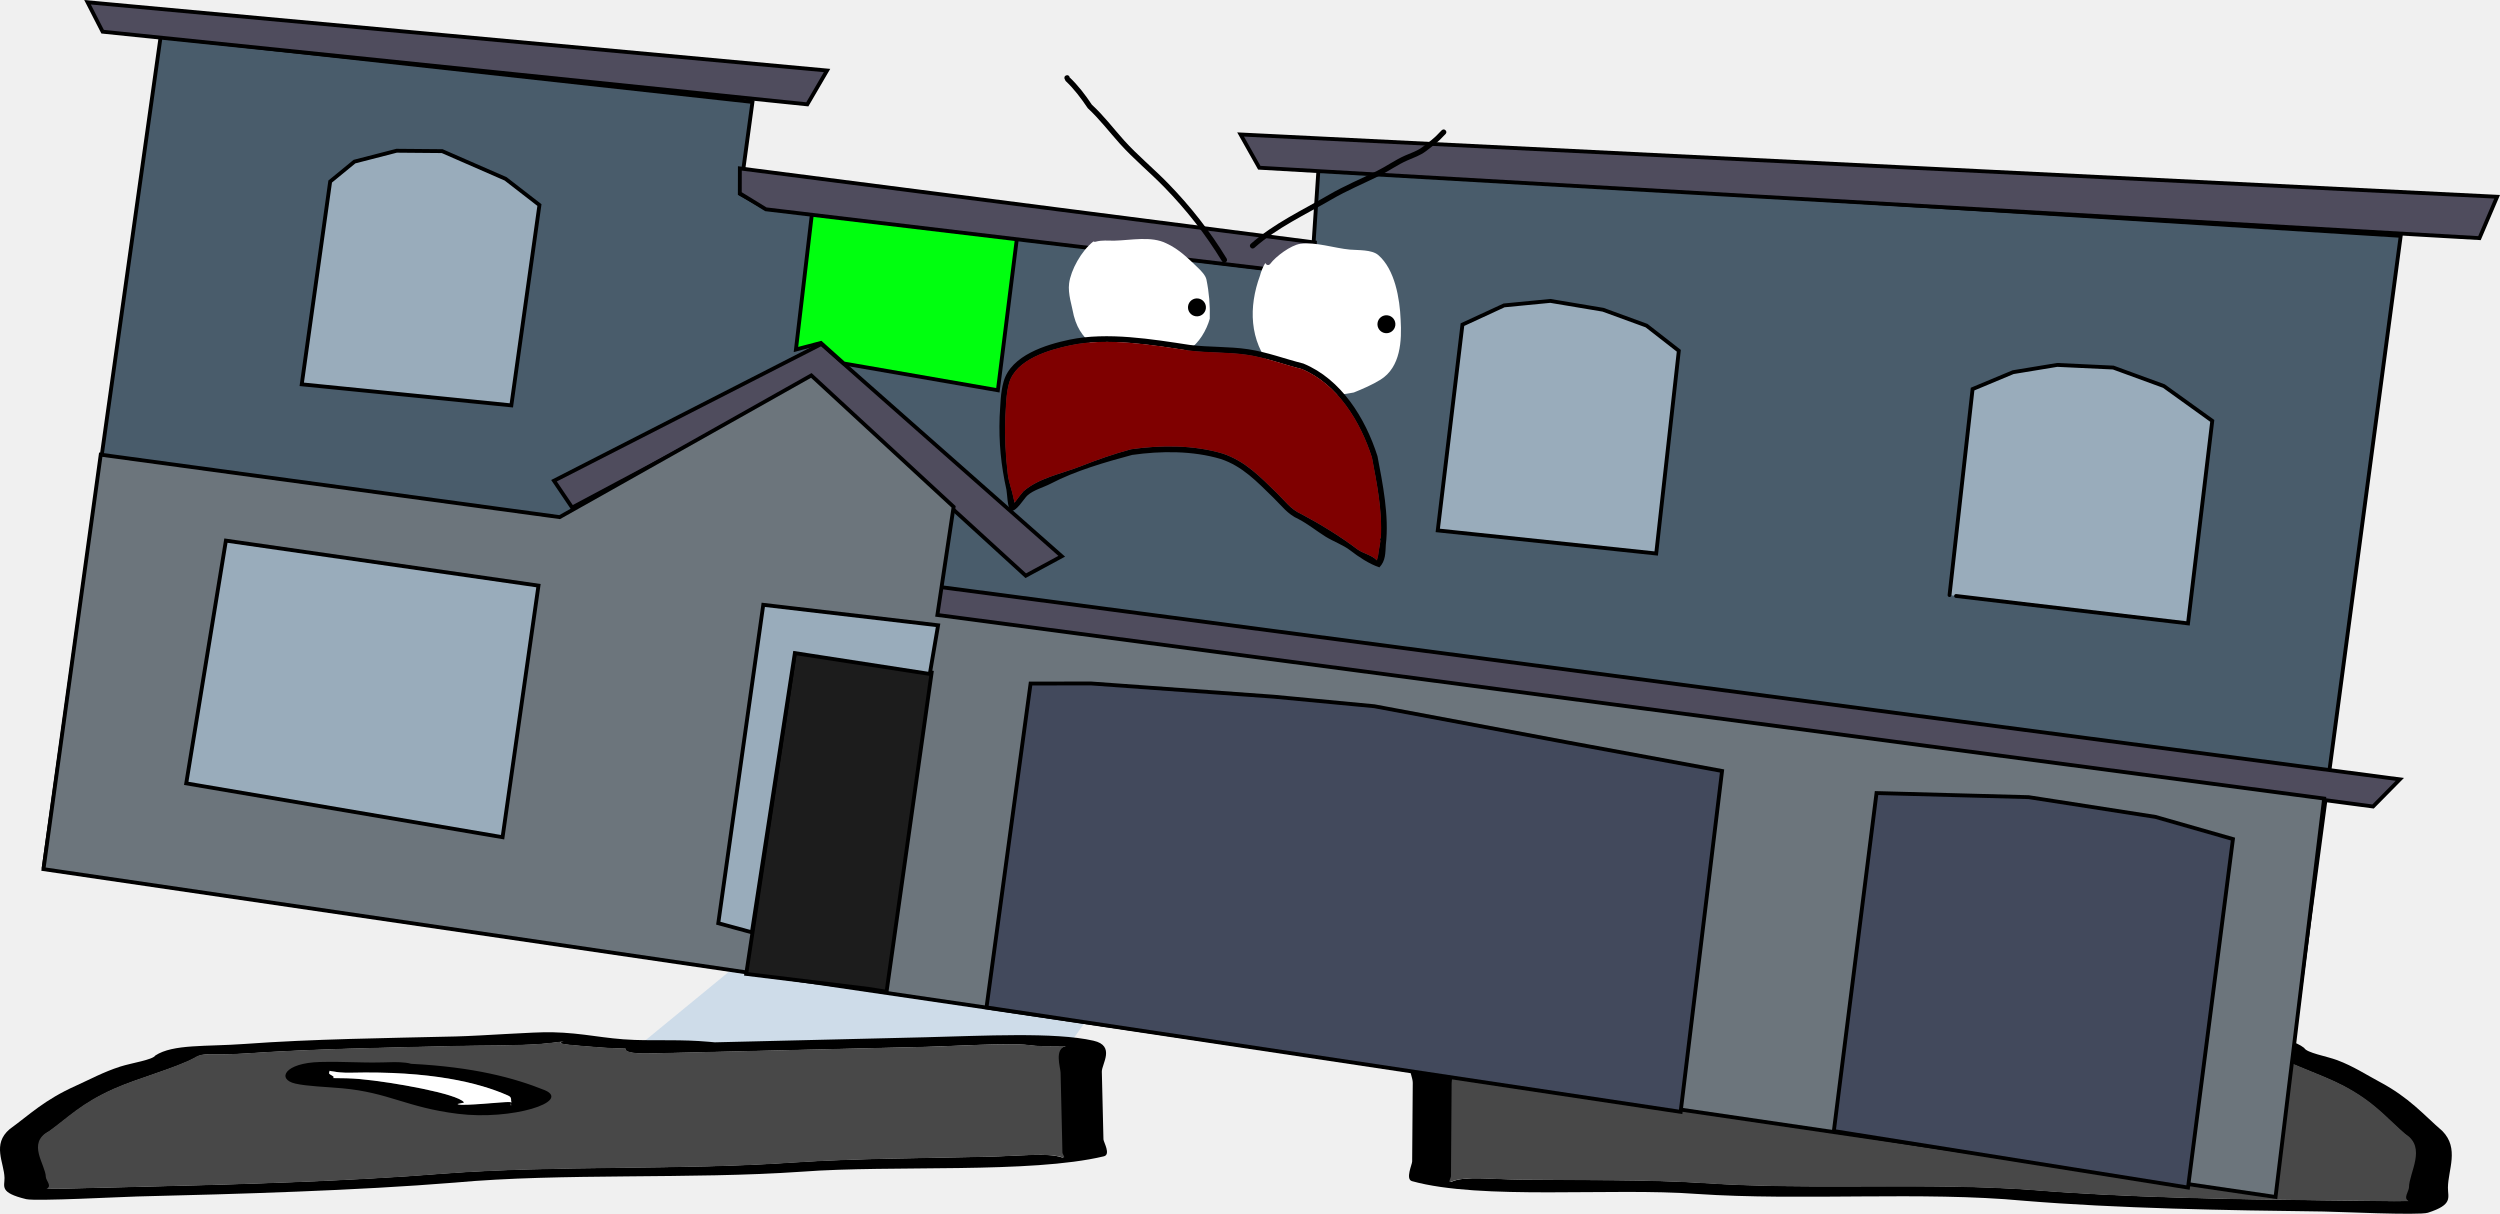
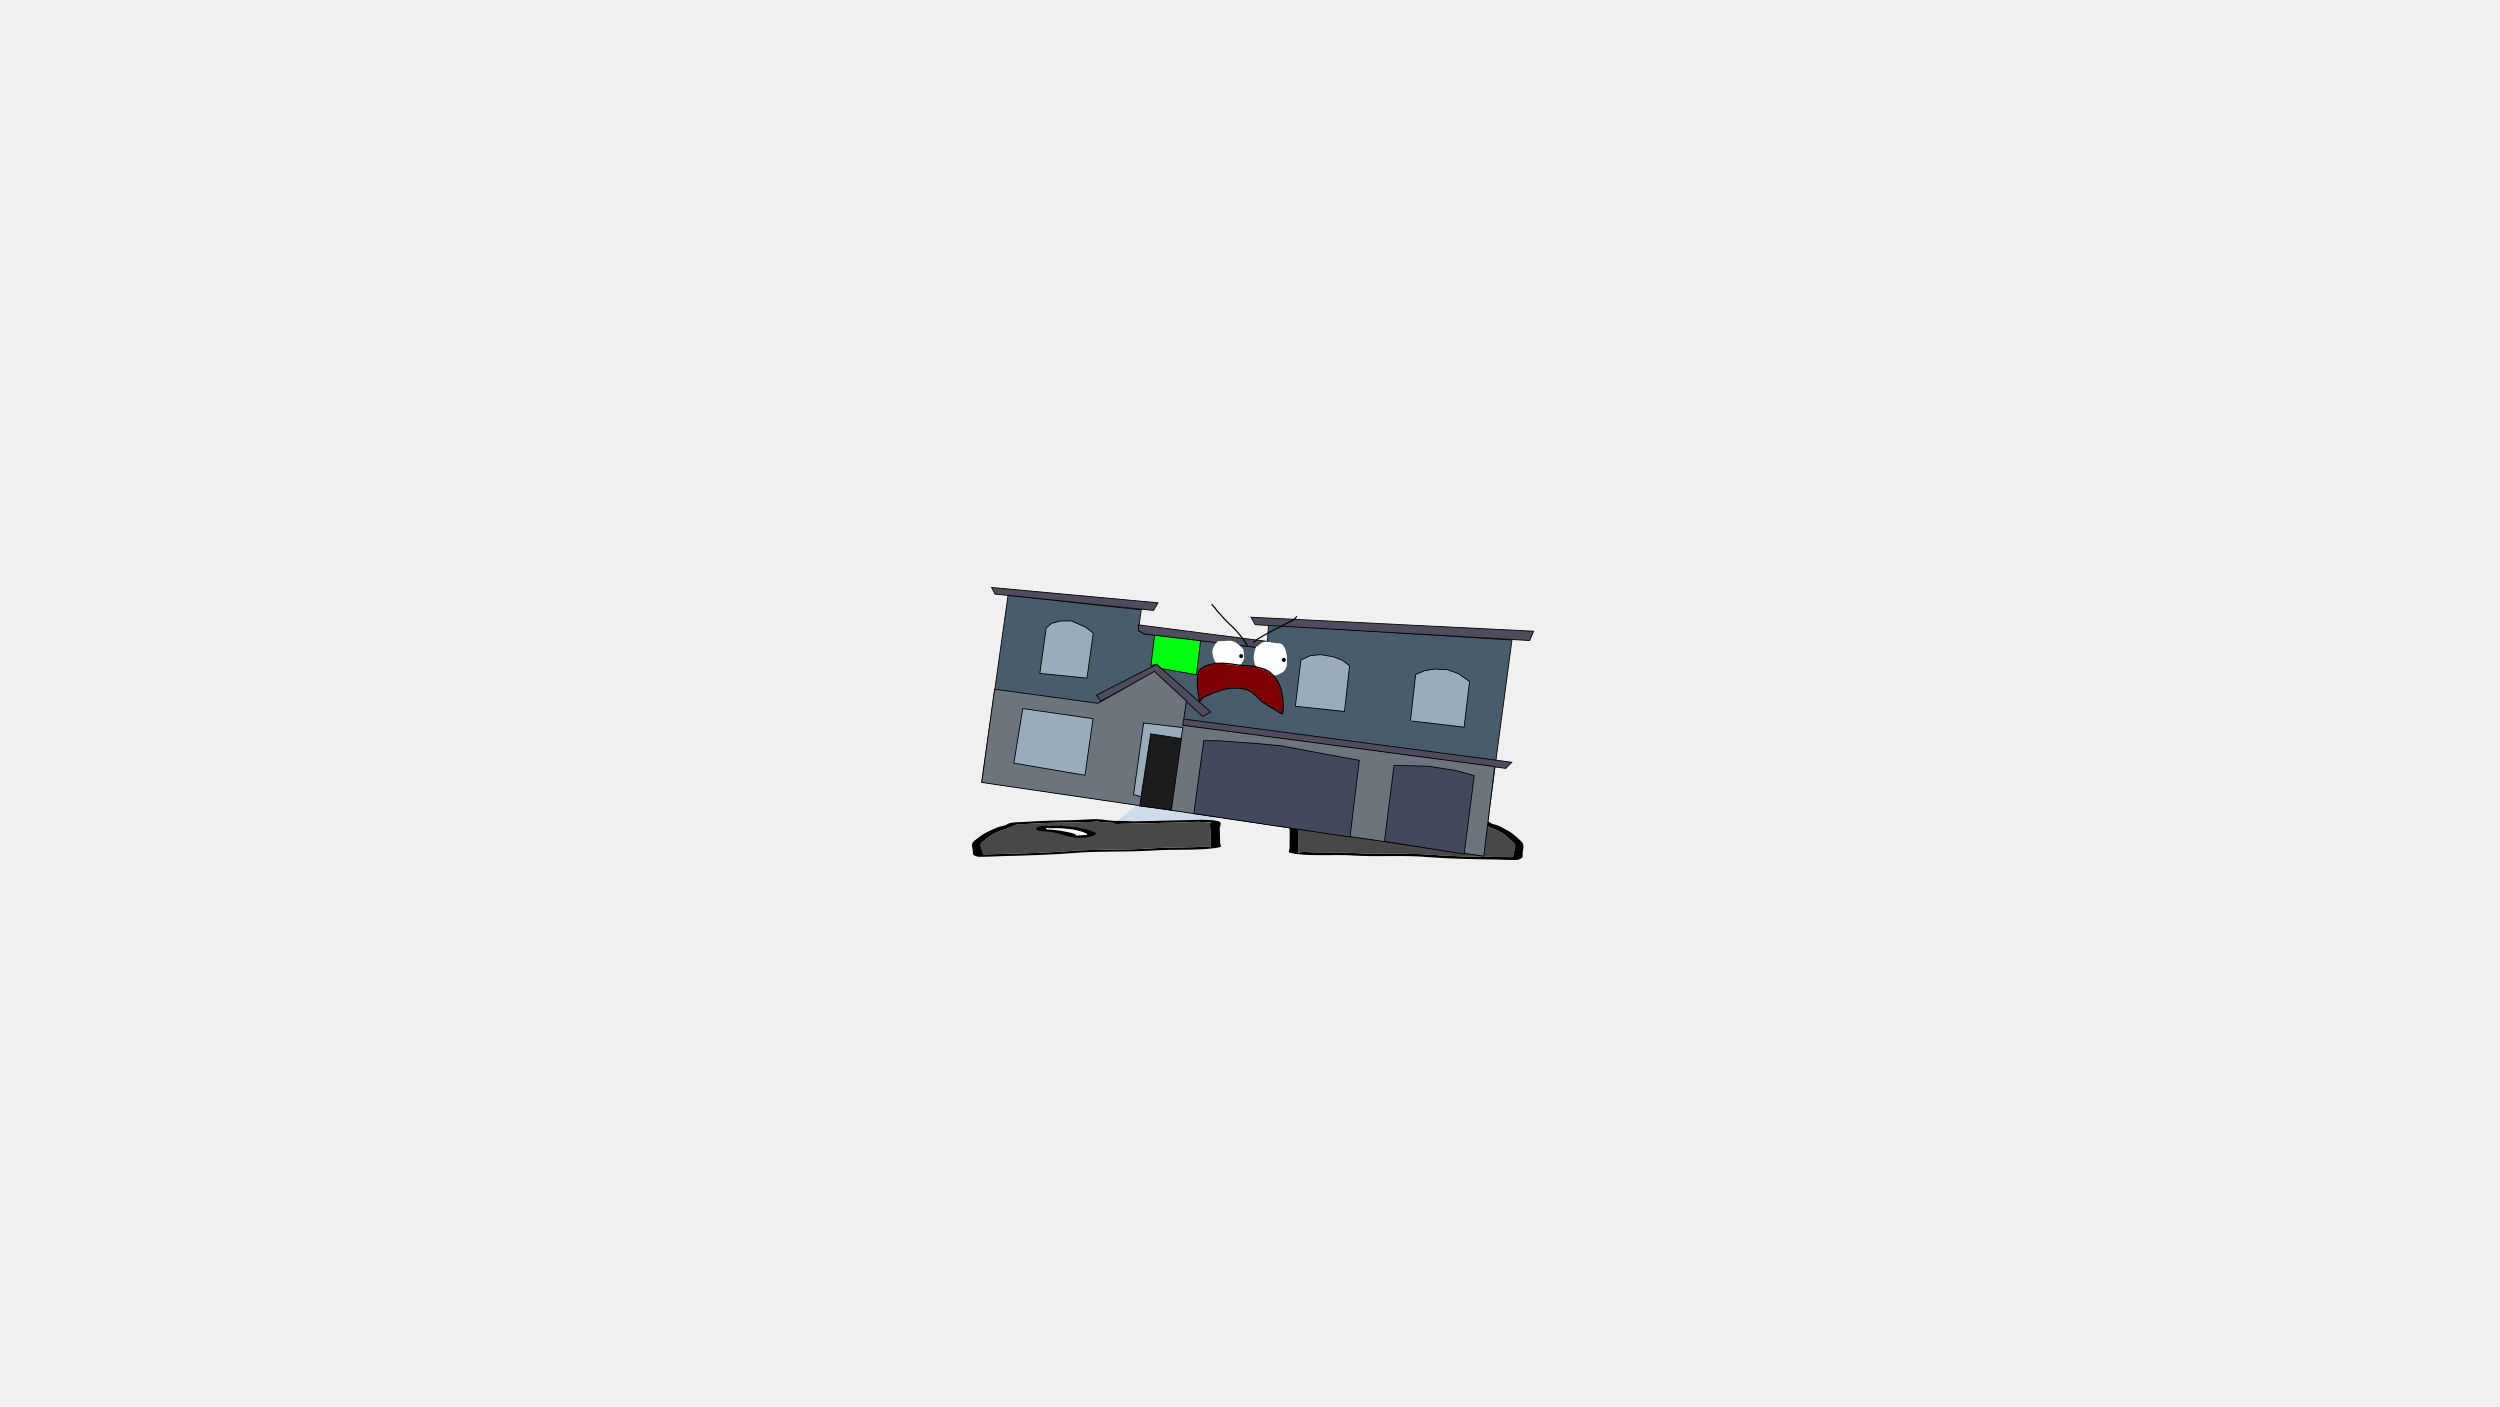
- <svg xmlns="http://www.w3.org/2000/svg" version="1.1" width="647.437" height="314.333" viewBox="0,0,647.437,314.333">
-   <g transform="translate(-1.61458,-45.95766)">
+ <svg xmlns="http://www.w3.org/2000/svg" version="1.1" width="2878.25" height="1619.58" viewBox="0,0,2878.25,1619.58">
+   <g transform="translate(1117.373,629.8093)">
    <g data-paper-data="{&quot;isPaintingLayer&quot;:true}" fill-rule="nonzero" stroke-linejoin="miter" stroke-miterlimit="10" stroke-dasharray="" stroke-dashoffset="0" style="mix-blend-mode: normal">
      <path d="M165.118,318.364l34.89,-28.658l99.348,-2.636l-20.242,28.554z" data-paper-data="{&quot;index&quot;:null}" fill="#cedce9" stroke="#000000" stroke-width="0" stroke-linecap="round" />
      <path d="M155.633,317.134c-3.441,-0.31 -11.622,-0.725 -8.058,-1.444c-1.952,0.25 -4.556,0.56 -5.944,0.66c-6.573,0.473 -15.108,0.363 -21.898,0.526c-18.628,0.448 -36.717,0.715 -54.73,1.942c-8.14,0.554 -10.407,-0.499 -12.872,1.11c-5.099,2.723 -14.755,5.276 -20.93,8.043c-8.37,3.75 -11.566,7.252 -16.664,10.933c-5.795,3.07 -0.882,8.578 -0.804,11.837c0.021,0.873 1.704,2.386 0.148,3.066c1.563,-0.005 3.073,-0.012 4.033,-0.035c6.387,-0.154 12.774,-0.307 19.161,-0.461c25.406,-0.611 54.922,-1.447 79.547,-3.45c29.243,-2.208 61.027,-0.814 90.509,-2.873c16.147,-1.066 33.775,-1.087 50.231,-1.477c8.348,-0.198 15.48,-1.095 19.176,0.165c0.971,0.331 -0.02,-0.835 -0.03,-1.252c-0.025,-1.043 -0.05,-2.087 -0.075,-3.13c-0.14,-5.843 -0.281,-11.685 -0.421,-17.528c-0.033,-1.381 -1.735,-6.285 1.527,-6.898c-0.615,0.006 -1.31,0.009 -1.693,0.012c-3.388,0.025 -5.28,0.113 -7.933,-0.255c-4.607,-0.639 -20.075,0.302 -26.297,0.451c-24.179,0.581 -48.358,1.162 -72.537,1.743c0,0 -5.474,0.132 -5.505,-1.12c-0.001,-0.051 0.007,-0.101 0.023,-0.149c-2.62,-0.064 -5.268,-0.176 -7.964,-0.419zM241.555,314.574c14.596,-0.351 33.236,-1.394 43.264,0.905c5.747,1.317 2.094,6.072 2.141,8.025c0.14,5.843 0.281,11.685 0.421,17.528c0.016,0.667 1.981,3.931 0.105,4.382c-18.947,4.55 -54.922,2.222 -78.15,3.979c-28.829,2.014 -62.125,0.297 -90.002,2.835c-25.381,2.064 -55.996,2.959 -82.201,3.588c-3.759,0.09 -26.285,1.283 -28.741,0.691c-7.042,-1.699 -5.557,-3.293 -5.61,-5.502c-0.096,-3.997 -3.309,-8.686 1.347,-12.642c5.225,-3.773 8.863,-7.518 17.25,-11.275c3.384,-1.516 7.029,-3.522 11.415,-4.923c2.87,-0.917 8.379,-1.738 9.043,-2.856c4.614,-3.012 13.1,-2.265 23.104,-2.994c17.807,-1.296 36.261,-1.498 54.73,-1.942c6.811,-0.164 20.102,-1.2 24.912,-1.093c8.374,0.187 13.262,1.702 21.38,1.992c5.957,0.212 12.221,-0.149 19.183,0.478c0.529,0.048 1.057,0.095 1.586,0.143c18.274,-0.439 36.547,-0.878 54.821,-1.318z" data-paper-data="{&quot;index&quot;:null}" fill="#000000" stroke="none" stroke-width="0" stroke-linecap="butt" />
      <path d="M163.672,317.491c-0.017,0.048 -0.024,0.097 -0.023,0.149c0.03,1.252 5.532,1.122 5.532,1.122c24.179,-0.581 48.487,-1.141 72.666,-1.722c6.222,-0.15 21.704,-1.084 26.311,-0.446c2.654,0.368 4.549,0.282 7.938,0.257c0.382,-0.003 1.079,-0.006 1.693,-0.012c-3.262,0.613 -1.544,5.529 -1.51,6.91c0.14,5.843 0.27,11.72 0.411,17.563c0.025,1.043 0.041,2.092 0.066,3.135c0.01,0.417 0.997,1.585 0.026,1.254c-3.696,-1.261 -10.834,-0.361 -19.182,-0.163c-16.457,0.391 -34.134,0.427 -50.281,1.493c-29.482,2.059 -61.556,0.684 -90.799,2.892c-24.626,2.003 -54.262,2.82 -79.668,3.431c-6.387,0.154 -12.785,0.303 -19.172,0.457c-0.961,0.023 -2.473,0.029 -4.036,0.034c1.556,-0.68 -0.137,-2.198 -0.158,-3.07c-0.078,-3.26 -5.017,-8.789 0.778,-11.858c5.098,-3.681 8.305,-7.207 16.675,-10.957c6.176,-2.767 15.872,-5.339 20.971,-8.063c2.465,-1.609 4.749,-0.561 12.889,-1.116c18.013,-1.227 36.219,-1.514 54.847,-1.962c6.79,-0.163 15.402,-0.058 21.974,-0.531c1.387,-0.1 4.014,-0.411 5.965,-0.66c-3.564,0.718 4.65,1.134 8.091,1.444c2.696,0.243 5.376,0.356 7.996,0.42z" data-paper-data="{&quot;index&quot;:null}" fill="#484848" stroke="none" stroke-width="0" stroke-linecap="butt" />
      <path d="M87.036,323.926c0.01,0.423 1.91,0.891 0.977,1.248c2.407,-0.001 4.831,0.064 6.986,0.258c8.312,0.749 25.258,3.797 26.903,6.043c0.134,0.183 -2.21,0.27 -1.809,0.425c1.334,0.516 12.076,-0.695 13.318,-0.569c0.281,0.028 0.42,0.08 0.477,0.146c-0.063,-0.206 -0.12,-0.405 -0.123,-0.531c-0.011,-0.444 0.054,-0.923 -0.822,-1.299c-7.456,-3.319 -19.579,-6.353 -40.432,-5.852c0,0 -2.461,0.059 -4.092,-0.279c-0.543,-0.057 -0.965,-0.13 -1.25,-0.22c-0.067,0.241 -0.137,0.486 -0.133,0.631zM133.795,332.197c0.38,0.247 0.259,-0.175 0.125,-0.618c-0.021,0.194 -0.384,0.449 -0.125,0.618zM142.709,328.291c6.882,2.95 -8.465,7.871 -22.555,6.113c-13.294,-1.658 -17.875,-5.523 -29.997,-6.614c-4.095,-0.369 -8.995,-0.506 -12.065,-1.21c-4.864,-1.115 -2.822,-5.371 6.423,-5.593c6.657,-0.16 9.948,0.255 16.146,0.106l2.737,-0.066c0,0 3.142,-0.075 4.679,0.432c16.245,0.821 26.725,3.646 34.631,6.832z" data-paper-data="{&quot;index&quot;:null}" fill="#000000" stroke="none" stroke-width="0" stroke-linecap="butt" />
      <path d="M86.965,323.258c0.284,0.09 0.707,0.163 1.25,0.22c1.631,0.338 4.103,0.276 4.103,0.276c20.852,-0.501 33.413,2.596 40.868,5.915c0.877,0.376 0.788,0.865 0.799,1.308c0.003,0.126 0.051,0.329 0.113,0.535c-0.057,-0.066 -0.194,-0.117 -0.475,-0.146c-1.242,-0.126 -12.076,1.104 -13.41,0.588c-0.401,-0.155 1.68,-0.346 1.546,-0.529c-1.645,-2.245 -18.671,-5.274 -26.984,-6.023c-2.156,-0.194 -4.593,-0.254 -7,-0.253c0.933,-0.358 -0.945,-0.833 -0.955,-1.256c-0.004,-0.145 0.079,-0.394 0.146,-0.634z" data-paper-data="{&quot;index&quot;:null}" fill="#ffffff" stroke="none" stroke-width="0" stroke-linecap="butt" />
      <path d="M374.767,317.071l-19.46,-32.854l93.626,1.386l33.26,32.727z" data-paper-data="{&quot;index&quot;:null}" fill="#cedce9" stroke="#000000" stroke-width="0" stroke-linecap="round" />
      <path d="M491.112,316.739c-2.537,0.328 -5.03,0.503 -7.497,0.622c0.016,0.055 0.024,0.113 0.024,0.172c-0.011,1.456 -5.17,1.396 -5.17,1.396c-22.786,-0.267 -45.571,-0.534 -68.357,-0.801c-5.863,-0.069 -20.448,-0.9 -24.779,-0.08c-2.495,0.472 -4.278,0.402 -7.47,0.43c-0.36,0.003 -1.016,0.011 -1.595,0.014c3.082,0.658 1.546,6.387 1.533,7.994c-0.052,6.795 -0.105,13.59 -0.157,20.385c-0.009,1.213 -0.019,2.427 -0.028,3.64c-0.004,0.485 -0.922,1.858 -0.011,1.456c3.464,-1.528 10.195,-0.606 18.062,-0.516c15.508,0.176 32.115,-0.097 47.34,0.869c27.801,1.896 57.725,-0.262 85.303,1.811c23.226,1.912 51.042,2.386 74.984,2.667c6.019,0.071 12.038,0.141 18.057,0.212c0.906,0.011 2.328,-0.007 3.8,-0.028c-1.475,-0.764 0.089,-2.552 0.097,-3.567c0.029,-3.791 4.582,-10.277 -0.919,-13.748c-4.853,-4.193 -7.912,-8.211 -15.848,-12.429c-5.855,-3.112 -14.986,-5.917 -19.827,-8.997c-2.344,-1.829 -4.465,-0.566 -12.141,-1.073c-16.986,-1.122 -34.03,-1.127 -51.584,-1.333c-6.399,-0.075 -14.438,0.197 -20.636,-0.242c-1.308,-0.093 -3.766,-0.409 -5.608,-0.667c3.367,0.775 -4.334,1.396 -7.572,1.815zM410.135,315.215c17.221,0.202 34.441,0.404 51.662,0.606c0.497,-0.064 0.995,-0.129 1.492,-0.193c6.55,-0.847 12.456,-0.533 18.065,-0.88c7.644,-0.474 12.228,-2.317 20.114,-2.677c4.53,-0.206 17.065,0.774 23.483,0.85c17.404,0.204 34.792,0.127 51.584,1.333c9.433,0.677 17.418,-0.334 21.806,3.09c0.641,1.289 5.842,2.15 8.558,3.168c4.151,1.555 7.613,3.826 10.821,5.531c7.953,4.227 11.431,8.52 16.405,12.817c4.44,4.521 1.477,10.027 1.442,14.675c-0.02,2.57 1.401,4.398 -5.209,6.492c-2.305,0.73 -23.542,-0.276 -27.085,-0.318c-24.695,-0.29 -53.548,-0.812 -77.486,-2.783c-26.295,-2.479 -57.639,0.079 -84.824,-1.775c-21.906,-1.65 -55.763,1.665 -73.675,-3.305c-1.773,-0.492 0.033,-4.32 0.039,-5.096c0.052,-6.795 0.105,-13.59 0.157,-20.385c0.017,-2.272 -3.489,-7.737 1.907,-9.366c9.416,-2.842 26.99,-1.945 40.745,-1.783z" data-paper-data="{&quot;index&quot;:null}" fill="#000000" stroke="none" stroke-width="0" stroke-linecap="butt" />
      <path d="M483.544,317.29c2.467,-0.119 4.99,-0.296 7.527,-0.623c3.237,-0.418 10.969,-1.04 7.602,-1.815c1.842,0.257 4.32,0.574 5.629,0.667c6.198,0.439 14.309,0.171 20.708,0.246c17.554,0.206 34.709,0.233 51.695,1.355c7.676,0.507 9.813,-0.75 12.157,1.079c4.841,3.08 14.01,5.907 19.866,9.019c7.936,4.218 11.006,8.264 15.858,12.457c5.501,3.471 0.924,9.982 0.895,13.773c-0.008,1.015 -1.582,2.808 -0.107,3.572c-1.472,0.02 -2.896,0.039 -3.802,0.029c-6.019,-0.071 -12.048,-0.137 -18.067,-0.207c-23.942,-0.281 -51.872,-0.731 -75.097,-2.643c-27.578,-2.073 -57.775,0.068 -85.576,-1.828c-15.225,-0.966 -31.879,-0.71 -47.387,-0.886c-7.867,-0.089 -14.604,-1.015 -18.068,0.513c-0.911,0.402 0.004,-0.973 0.007,-1.458c0.009,-1.213 0.01,-2.433 0.019,-3.646c0.052,-6.795 0.094,-13.63 0.146,-20.425c0.012,-1.606 1.564,-7.35 -1.517,-8.008c0.579,-0.003 1.235,-0.012 1.595,-0.015c3.192,-0.028 4.979,0.04 7.474,-0.433c4.331,-0.82 18.929,0.005 24.792,0.074c22.786,0.267 45.693,0.507 68.478,0.774c0,0 5.184,0.058 5.196,-1.398c0,-0.06 -0.007,-0.117 -0.023,-0.172z" data-paper-data="{&quot;index&quot;:null}" fill="#484848" stroke="none" stroke-width="0" stroke-linecap="butt" />
      <path d="M555.826,323.476c0.001,-0.169 -0.068,-0.452 -0.134,-0.731c-0.267,0.11 -0.664,0.201 -1.174,0.277c-1.532,0.421 -3.851,0.394 -3.851,0.394c-19.651,-0.23 -31.03,3.502 -38.008,7.486c-0.821,0.452 -0.753,1.008 -0.757,1.524c-0.001,0.147 -0.053,0.379 -0.109,0.62c0.053,-0.077 0.183,-0.139 0.447,-0.177c1.168,-0.167 11.304,1.059 12.554,0.436c0.376,-0.187 -1.833,-0.249 -1.71,-0.464c1.519,-2.638 17.441,-6.469 25.261,-7.479c2.028,-0.262 4.31,-0.379 6.578,-0.419c-0.883,-0.4 0.9,-0.976 0.903,-1.468zM511.765,333.166c-0.121,0.516 -0.229,1.01 0.126,0.716c0.242,-0.201 -0.103,-0.491 -0.126,-0.716zM503.44,329.492c7.403,-3.837 17.237,-7.299 32.53,-8.527c1.44,-0.616 4.401,-0.582 4.401,-0.582l2.579,0.03c5.841,0.068 8.935,-0.47 15.209,-0.396c8.713,0.102 10.695,5.015 6.128,6.394c-2.882,0.87 -7.496,1.112 -11.349,1.61c-11.405,1.474 -15.667,6.044 -28.168,8.196c-13.249,2.281 -27.774,-3.18 -21.331,-6.726z" data-paper-data="{&quot;index&quot;:null}" fill="#000000" stroke="none" stroke-width="0" stroke-linecap="butt" />
      <path d="M555.816,322.248c0.068,0.278 0.15,0.565 0.15,0.734c-0.002,0.492 -1.761,1.089 -0.876,1.483c-2.268,0.055 -4.562,0.182 -6.589,0.459c-7.815,1.066 -23.796,4.988 -25.302,7.636c-0.123,0.215 1.841,0.389 1.466,0.578c-1.247,0.632 -11.476,-0.543 -12.643,-0.368c-0.264,0.04 -0.393,0.103 -0.445,0.181c0.055,-0.241 0.096,-0.477 0.096,-0.624c0.002,-0.516 -0.091,-1.082 0.727,-1.54c6.959,-4.034 18.732,-7.93 38.383,-7.837c0,0 2.33,0.014 3.859,-0.418c0.51,-0.079 0.907,-0.174 1.173,-0.285z" data-paper-data="{&quot;index&quot;:null}" fill="#ffffff" stroke="none" stroke-width="0" stroke-linecap="butt" />
      <g>
        <g data-paper-data="{&quot;index&quot;:null}" stroke="#000000" stroke-width="1" stroke-linecap="round">
          <path d="M12.96,270.446l30.251,-214.963l153.276,16.875l-3.239,23.8l6.247,3.507l141.762,17.3l1.831,-27.483l280.252,17.552l-32.495,243.652l-0.337,4.914z" fill="#495c6b" />
          <path d="M238.584,197.127l384.526,50.67l-6.933,7.026l-376.709,-49.938z" fill="#4f4c5d" />
          <path d="M149.784,177.405l-4.699,-6.949l69.239,-35.406l62.254,54.961l-9.32,5.041l-55.525,-50.725z" fill="#4f4c5d" />
          <path d="M590.92,355.941l-578.042,-84.899l14.822,-107.337l118.85,16.174l65.175,-36.696l36.851,34.031l-4.203,28.006l359.133,47.546z" fill="#6c757c" />
          <path d="M476.535,338.87l11.052,-87.532l39.403,1.064l32.834,5.113l20.067,5.74l-11.637,90.246z" fill="#42495c" />
          <path d="M257.094,306.856l11.416,-83.882l15.692,-0.014l47.249,3.421l26.1,2.477l50.196,9.41l39.836,7.356l-10.724,88.275z" fill="#42495c" />
          <path d="M242.889,220.132l-11.68,82.664l-4.628,-0.737l-31.711,-3.886l12.646,-83.446z" fill="#1c1c1c" />
          <path d="M187.63,285.044l11.651,-82.453l45.274,5.302l-2.145,12.604l-34.944,-5.4l-11.131,72.314z" fill="#99acbb" />
          <path d="M60.119,185.963l80.947,11.661l-9.296,65.149l-81.926,-13.943z" fill="#99acbb" />
          <path d="M79.759,145.488l7.362,-52.516l6.291,-5.162l10.915,-2.813l11.807,0.102l16.432,7.18l8.749,6.779l-7.276,51.883z" fill="#99acbb" />
          <path d="M265.016,107.295l-4.977,39.73l-39.894,-6.934l-5.939,-5.322l-6.464,1.699l4.163,-35.327z" fill="#00ff0f" />
          <path d="M373.957,183.323l6.393,-53.293l10.78,-4.981l11.98,-1.164l13.659,2.289l11.262,4.112l8.356,6.51l-5.856,52.506z" fill="#99acbb" />
          <path d="M506.494,200.07l5.971,-53.35l10.482,-4.377l11.433,-1.883l14.522,0.687l13.103,4.792l12.529,9.013l-6.278,52.449l-60.074,-7.101" fill="#99acbb" />
          <path d="M643.735,107.628l-315.995,-18.233l-4.846,-8.612l325.415,16.13z" fill="#4f4c5d" />
          <path d="M341.651,117.08l-141.702,-16.92l-6.744,-4.142l0.017,-6.446l148.915,19.191z" fill="#4f4c5d" />
          <path d="M210.687,72.981l-182.496,-18.818l-3.906,-7.624l191.516,17.681z" fill="#4f4c5d" />
        </g>
        <path d="M329.588,114.443c0.558,0.418 0.977,-0.142 0.977,-0.142c1.425,-1.939 5.334,-4.839 7.772,-5.199c3.89,-0.574 8.913,1.141 12.874,1.498c2.053,0.185 5.652,-0.036 7.325,1.4c4.348,3.731 5.585,11.357 5.807,16.706c0.321,5.426 0.041,12.336 -5.236,15.596c-2.107,1.301 -4.594,2.379 -6.892,3.302c-5.401,1.066 -10.114,1.128 -14.952,-1.873c-1.095,-0.679 -1.934,-1.887 -3.025,-2.593c-1.153,-0.747 -2.378,-1.052 -3.294,-2.105c-5.794,-6.84 -5.992,-15.626 -3.019,-23.69c0.24,-0.95 0.711,-2.222 1.383,-3.309c0.027,0.136 0.106,0.28 0.28,0.41z" data-paper-data="{&quot;noHover&quot;:false,&quot;origItem&quot;:[&quot;Path&quot;,{&quot;applyMatrix&quot;:true,&quot;segments&quot;:[[[650.21918,215.53083],[0.09642,0.28248],[-1.11678,2.51045]],[[648.23979,222.96917],[0.23688,-2.09365],[-3.99719,18.04653]],[[661.52065,272.46131],[-14.33186,-12.89576],[2.25809,1.97805]],[[669.13405,275.97953],[-2.67384,-1.25807],[2.52852,1.1897]],[[676.31221,280.62035],[-2.5309,-1.13013],[11.18215,4.9932]],[[708.64273,280.28314],[-11.20046,3.83906],[4.63147,-2.63193]],[[722.34432,271.27187],[-4.11196,3.38365],[10.30015,-8.4758]],[[728.95604,236.59764],[2.25747,11.4699],[-2.02425,-11.33456]],[[711.78417,202.75226],[10.34843,6.68948],[-3.9821,-2.57413]],[[695.80115,201.90503],[4.42948,-0.20134],[-8.54459,0.38827]],[[667.99464,202.43639],[8.12416,-2.35187],[-5.09223,1.47416]],[[652.97385,215.74034],[2.47338,-4.54537],[0,0]],[[650.93415,216.32311],[1.31124,0.72846],[-0.40803,-0.22669]]],&quot;closed&quot;:true}]}" fill="#ffffff" stroke="none" stroke-width="0.5" stroke-linecap="butt" />
        <path d="M285.349,108.557c1.73,-0.479 3.145,-0.233 4.927,-0.275c4.236,-0.101 9.476,-1.265 13.408,0.703c3.246,1.474 5.737,3.98 8.256,6.402c0.731,0.703 1.885,1.882 2.107,2.954c0.688,3.324 0.976,6.752 0.868,10.156c-0.793,2.863 -2.807,6.469 -5.499,8.012c-0.887,0.509 -2.18,0.329 -3.157,0.768c-1.616,0.727 -3.113,1.522 -4.939,1.653c-1.686,0.121 -3.479,-0.198 -5.184,-0.148c-2.605,0.082 -4.996,1.081 -7.616,0.266c-1.048,-0.326 -2.083,-1.806 -2.888,-2.579c-2.993,-2.873 -4.837,-4.63 -5.92,-8.716c-0.499,-2.652 -1.563,-5.647 -1.228,-8.375c0.425,-3.464 3.187,-8.473 6.293,-10.892c0.258,0.158 0.571,0.071 0.571,0.071z" data-paper-data="{&quot;noHover&quot;:false,&quot;origItem&quot;:[&quot;Path&quot;,{&quot;applyMatrix&quot;:true,&quot;segments&quot;:[[[553.7006,216.63619],[0.59532,0.26265],[-5.9169,6.05745]],[[543.47767,241.61406],[-0.09786,-7.50448],[0.0771,5.9122]],[[548.51691,259.06076],[-1.83345,-5.50735],[3.49251,8.39357]],[[563.62288,275.8706],[-7.21139,-5.25355],[1.93954,1.41297]],[[570.50559,280.51798],[-2.32834,-0.39046],[5.81946,0.97591]],[[586.6132,277.7361],[-5.52744,0.93058],[3.61778,-0.60169]],[[597.67025,276.5562],[-3.55835,0.74677],[3.85248,-0.8085]],[[607.689,271.61918],[-3.23302,2.01837],[1.9542,-1.22]],[[614.18224,269.07899],[-1.74293,1.34096],[5.28934,-4.06947]],[[623.55839,250.45956],[-0.86037,6.33091],[-0.75859,-7.28567]],[[618.77155,229.12149],[2.42948,6.88393],[-0.78333,-2.21957]],[[613.43497,223.45526],[1.76072,1.28556],[-6.07104,-4.43265]],[[594.03369,212.24122],[7.34554,2.19926],[-8.94925,-3.05305]],[[565.33653,214.62306],[8.99834,-1.44435],[-3.78346,0.60729]],[[554.93728,216.62397],[3.54869,-1.52183],[0,0]]],&quot;closed&quot;:true}]}" fill="#ffffff" stroke="none" stroke-width="0.5" stroke-linecap="butt" />
        <path d="M309.292,125.248c0.173,-1.272 1.345,-2.163 2.617,-1.99c1.272,0.173 2.163,1.345 1.99,2.617c-0.173,1.272 -1.345,2.163 -2.617,1.99c-1.272,-0.173 -2.163,-1.345 -1.99,-2.617z" fill="#000000" stroke="none" stroke-width="0.5" stroke-linecap="butt" />
        <path d="M358.359,129.612c0.173,-1.272 1.345,-2.163 2.617,-1.99c1.272,0.173 2.163,1.345 1.99,2.617c-0.173,1.272 -1.345,2.163 -2.617,1.99c-1.272,-0.173 -2.163,-1.345 -1.99,-2.617z" fill="#000000" stroke="none" stroke-width="0.5" stroke-linecap="butt" />
        <path d="M277.739,65.482c0.66,-0.225 0.885,0.435 0.885,0.435l-0.09,-0.012c2.25,2.12 4.133,4.584 5.841,7.16c3.101,2.849 5.509,6.077 8.292,9.181c3.533,3.941 7.756,7.395 11.457,11.202c5.831,5.998 10.804,12.311 15.15,19.447c0,0 0.363,0.596 -0.233,0.958c-0.596,0.363 -0.958,-0.233 -0.958,-0.233c-4.291,-7.046 -9.2,-13.277 -14.958,-19.2c-3.714,-3.82 -7.95,-7.287 -11.496,-11.243c-2.791,-3.113 -5.226,-6.33 -8.314,-9.207c-1.7,-2.525 -3.52,-4.963 -5.737,-7.051l-0.274,-0.554c0,0 -0.225,-0.66 0.435,-0.885z" fill="#000000" stroke="none" stroke-width="0.5" stroke-linecap="butt" />
        <path d="M375.961,79.691c0.496,0.49 0.007,0.986 0.007,0.986l-0.423,0.427c-1.351,1.522 -3.017,2.766 -4.634,3.996c-1.502,1.134 -3.123,1.66 -4.832,2.405c-2.54,1.107 -4.861,2.81 -7.348,4.029c-4.147,2.034 -8.258,3.745 -12.276,6.08c-6.653,3.866 -14.192,7.359 -19.972,12.517c0,0 -0.521,0.463 -0.985,-0.058c-0.463,-0.521 0.058,-0.985 0.058,-0.985c5.876,-5.211 13.454,-8.759 20.198,-12.68c4.045,-2.351 8.188,-4.079 12.362,-6.126c2.495,-1.224 4.823,-2.919 7.369,-4.039c1.609,-0.708 3.174,-1.174 4.582,-2.253c1.54,-1.171 3.154,-2.351 4.433,-3.808l0.476,-0.484c0,0 0.49,-0.496 0.986,-0.007z" fill="#000000" stroke="none" stroke-width="0.5" stroke-linecap="butt" />
        <path d="M314.779,123.333c0.147,1.707 0.195,3.437 0.141,5.155c-0.793,2.863 -2.804,6.473 -5.496,8.016c-0.887,0.509 -2.179,0.33 -3.156,0.77c-1.616,0.727 -3.115,1.526 -4.941,1.657c-1.686,0.121 -3.484,-0.196 -5.189,-0.145c-2.605,0.082 -5.003,1.078 -7.623,0.263c-1.048,-0.326 -2.085,-1.809 -2.89,-2.582c-2.993,-2.873 -4.835,-4.637 -5.917,-8.723c-0.499,-2.652 -1.558,-5.647 -1.223,-8.376c0.236,-1.925 1.198,-4.332 2.531,-6.495c0.149,0.141 0.323,0.196 0.323,0.196c6.663,2.095 13.966,2.757 20.417,5.248c4.11,2.12 8.743,2.741 12.74,4.954z" data-paper-data="{&quot;noHover&quot;:true,&quot;origItem&quot;:[&quot;Path&quot;,{&quot;applyMatrix&quot;:true,&quot;segments&quot;:[[[310.89291,115.48297],[0,0],[-4.24213,-1.69801]],[[297.66185,112.18117],[4.34188,1.59244],[-6.71071,-1.66925]],[[276.81117,109.49825],[6.87133,1.24933],[0,0]],[[276.46621,109.34428],[0.16574,0.12138],[-1.05329,2.31156]],[[274.77049,116.08875],[-0.00488,-1.93909],[0.00693,2.74918]],[[277.02805,124.22502],[-0.82549,-2.56954],[1.58272,3.91957]],[[283.96913,132.11444],[-3.32714,-2.47784],[0.89484,0.66643]],[[287.14642,134.30885],[-1.08062,-0.19293],[2.7009,0.4822]],[[294.64905,133.09425],[-2.57446,0.40562],[1.68498,-0.26205]],[[299.79566,132.59977],[-1.65807,0.32978],[1.79512,-0.35705]],[[304.4779,130.35339],[-1.51303,0.92258],[0.91455,-0.55766]],[[307.50927,129.20414],[-0.81692,0.61493],[2.47912,-1.86616]],[[311.95968,120.59316],[-0.43099,2.93926],[-0.15995,-1.71076]],[[311.18161,115.50933],[0.35862,1.67512],[0,0]]],&quot;closed&quot;:true}]}" fill="none" stroke="none" stroke-width="0.5" stroke-linecap="butt" />
        <path d="M359.178,185.192c0.469,-6.841 -1.095,-14.425 -2.286,-20.731c-2.961,-9.277 -8.881,-19.071 -18.216,-22.933c-4.735,-1.177 -9.188,-2.916 -14.052,-3.646c-4.989,-0.749 -10.047,-0.481 -15.07,-1.107c-9.574,-1.464 -21.033,-3.412 -30.615,-1.393c-5.493,1.15 -14.23,3.602 -15.986,9.841c-0.782,2.779 -0.762,5.883 -0.962,8.743c-0.18,4.991 0.036,9.872 0.643,14.815c0.267,2.175 1.135,4.221 1.534,6.405c0.049,0.268 0.14,0.657 0.149,0.986c0.69,-0.994 2.171,-2.84 2.331,-2.983c3.986,-3.465 9.892,-4.548 14.662,-6.425c4.276,-1.682 8.759,-3.28 13.204,-4.461c7.696,-1.094 16.183,-1.144 23.717,1.1c5.886,1.965 9.784,6.076 14.182,10.355c2.015,1.96 3.483,4.111 6.121,5.275c4.877,2.579 10.157,5.814 14.529,9.122c1.533,1.16 3.779,1.488 5.138,2.924c-0.007,-0.156 0.027,-0.275 0.027,-0.275c0.093,-0.32 0.179,-0.644 0.259,-0.97c0.132,-1.338 0.502,-2.922 0.611,-3.933l-0.059,0.055c0,0 -0.16,-0.454 0.14,-0.762zM360.51,187c-0.134,2.156 -0.034,4.207 -1.667,5.895c-2.647,-0.893 -5.385,-2.723 -7.577,-4.419c-1.786,-1.382 -4.419,-2.327 -6.383,-3.555c-2.413,-1.509 -4.474,-3.221 -7.001,-4.539c-2.805,-1.242 -4.367,-3.464 -6.504,-5.54c-4.233,-4.112 -7.948,-8.125 -13.599,-10.01c-7.274,-2.173 -15.536,-2.122 -22.965,-1.06c-6.943,1.862 -14.723,4.113 -21.056,7.422c-1.97,1.03 -4.498,1.633 -6.113,3.114c-0.773,0.681 -2.985,4.427 -4.23,3.872c-0.907,-0.404 -0.969,-4.52 -1.153,-5.353c-1.408,-6.376 -2.01,-12.314 -1.77,-18.94c0.209,-2.992 0.202,-6.224 1.034,-9.128c1.953,-6.821 11.017,-9.57 17.105,-10.845c9.774,-2.035 21.364,-0.118 31.129,1.376c5.029,0.626 10.09,0.359 15.087,1.109c4.948,0.743 9.484,2.495 14.298,3.705c9.843,4.04 16.095,14.198 19.201,23.989c1.335,6.998 3.054,15.468 2.164,22.908z" fill="#000000" stroke="none" stroke-width="0.5" stroke-linecap="butt" />
        <path d="M359.082,185.978l0.059,-0.055c-0.109,1.011 -0.48,2.598 -0.612,3.936c-0.079,0.327 -0.166,0.651 -0.259,0.971c0,0 -0.035,0.12 -0.027,0.276c-1.359,-1.436 -3.605,-1.763 -5.138,-2.924c-4.372,-3.308 -9.652,-6.543 -14.529,-9.122c-2.638,-1.164 -4.19,-3.369 -6.204,-5.329c-4.399,-4.28 -8.207,-8.345 -14.094,-10.31c-7.534,-2.244 -16.018,-2.217 -23.714,-1.123c-4.445,1.182 -8.929,2.774 -13.205,4.456c-4.77,1.876 -10.676,2.956 -14.663,6.421c-0.159,0.143 -1.642,1.987 -2.331,2.981c-0.009,-0.329 -0.195,-0.687 -0.245,-0.955c-0.399,-2.183 -1.269,-4.236 -1.536,-6.411c-0.607,-4.942 -0.823,-9.839 -0.644,-14.83c0.201,-2.86 0.182,-5.972 0.964,-8.752c1.756,-6.24 10.501,-8.707 15.994,-9.857c9.582,-2.018 21.076,-0.089 30.65,1.374c5.023,0.626 10.11,0.364 15.099,1.113c4.864,0.73 9.333,2.484 14.068,3.661c9.335,3.861 15.264,13.689 18.225,22.966c1.191,6.306 2.751,13.909 2.281,20.75c-0.3,0.309 -0.14,0.763 -0.14,0.763z" data-paper-data="{&quot;noHover&quot;:false,&quot;origItem&quot;:[&quot;Path&quot;,{&quot;applyMatrix&quot;:true,&quot;segments&quot;:[[[253.41468,164.95867],[-0.2996,0.30876],[0.46946,-6.84066]],[[251.12826,144.22747],[1.19144,6.3065],[-2.96133,-9.27699]],[[232.91219,121.29492],[9.33515,3.86109],[-4.73527,-1.17659]],[[218.86037,117.6485],[4.86395,0.73013],[-4.98925,-0.74894]],[[203.79018,116.54194],[5.02287,0.6259],[-9.57425,-1.46375]],[[173.17505,115.14845],[9.58212,-2.01839],[-5.49257,1.15001]],[[157.18934,124.98958],[1.75587,-6.23956],[-0.78215,2.7794]],[[156.22724,133.73265],[0.20055,-2.86045],[-0.17975,4.99089]],[[156.87069,148.54749],[-0.60717,-4.94238],[0.26723,2.17525]],[[158.40519,154.9521],[-0.3991,-2.18343],[0.04906,0.26838]],[[158.55439,155.93764],[-0.00909,-0.32866],[0.68965,-0.99435]],[[160.88509,152.95439],[-0.15922,0.14307],[3.98627,-3.46463]],[[175.54678,146.52969],[-4.76981,1.87635],[4.27552,-1.68191]],[[188.75094,142.06844],[-4.44481,1.18152],[7.696,-1.09371]],[[212.46791,143.16837],[-7.53405,-2.24432],[5.88649,1.96521]],[[226.65031,153.52358],[-4.39853,-4.27955],[2.01459,1.96009]],[[232.77093,158.79854],[-2.63773,-1.16409],[4.8774,2.57897]],[[247.29959,167.921],[-4.37183,-3.30796],[1.53346,1.1603]],[[252.43749,170.84497],[-1.35854,-1.43568],[-0.00745,-0.15586]],[[252.46486,170.56957],[0,0],[0.09322,-0.32009]],[[252.72348,169.59922],[-0.0793,0.32672],[0.13225,-1.33834]],[[253.33408,165.66608],[-0.10906,1.01146],[0,0]],[253.275,165.72108]],&quot;closed&quot;:true}]}" fill="#7f0000" stroke="none" stroke-width="0.5" stroke-linecap="butt" />
      </g>
+       <path d="M-1117.373,989.77v-1619.58h2878.25v1619.58z" fill="none" stroke="#000000" stroke-width="0" stroke-linecap="butt" />
    </g>
  </g>
</svg>
